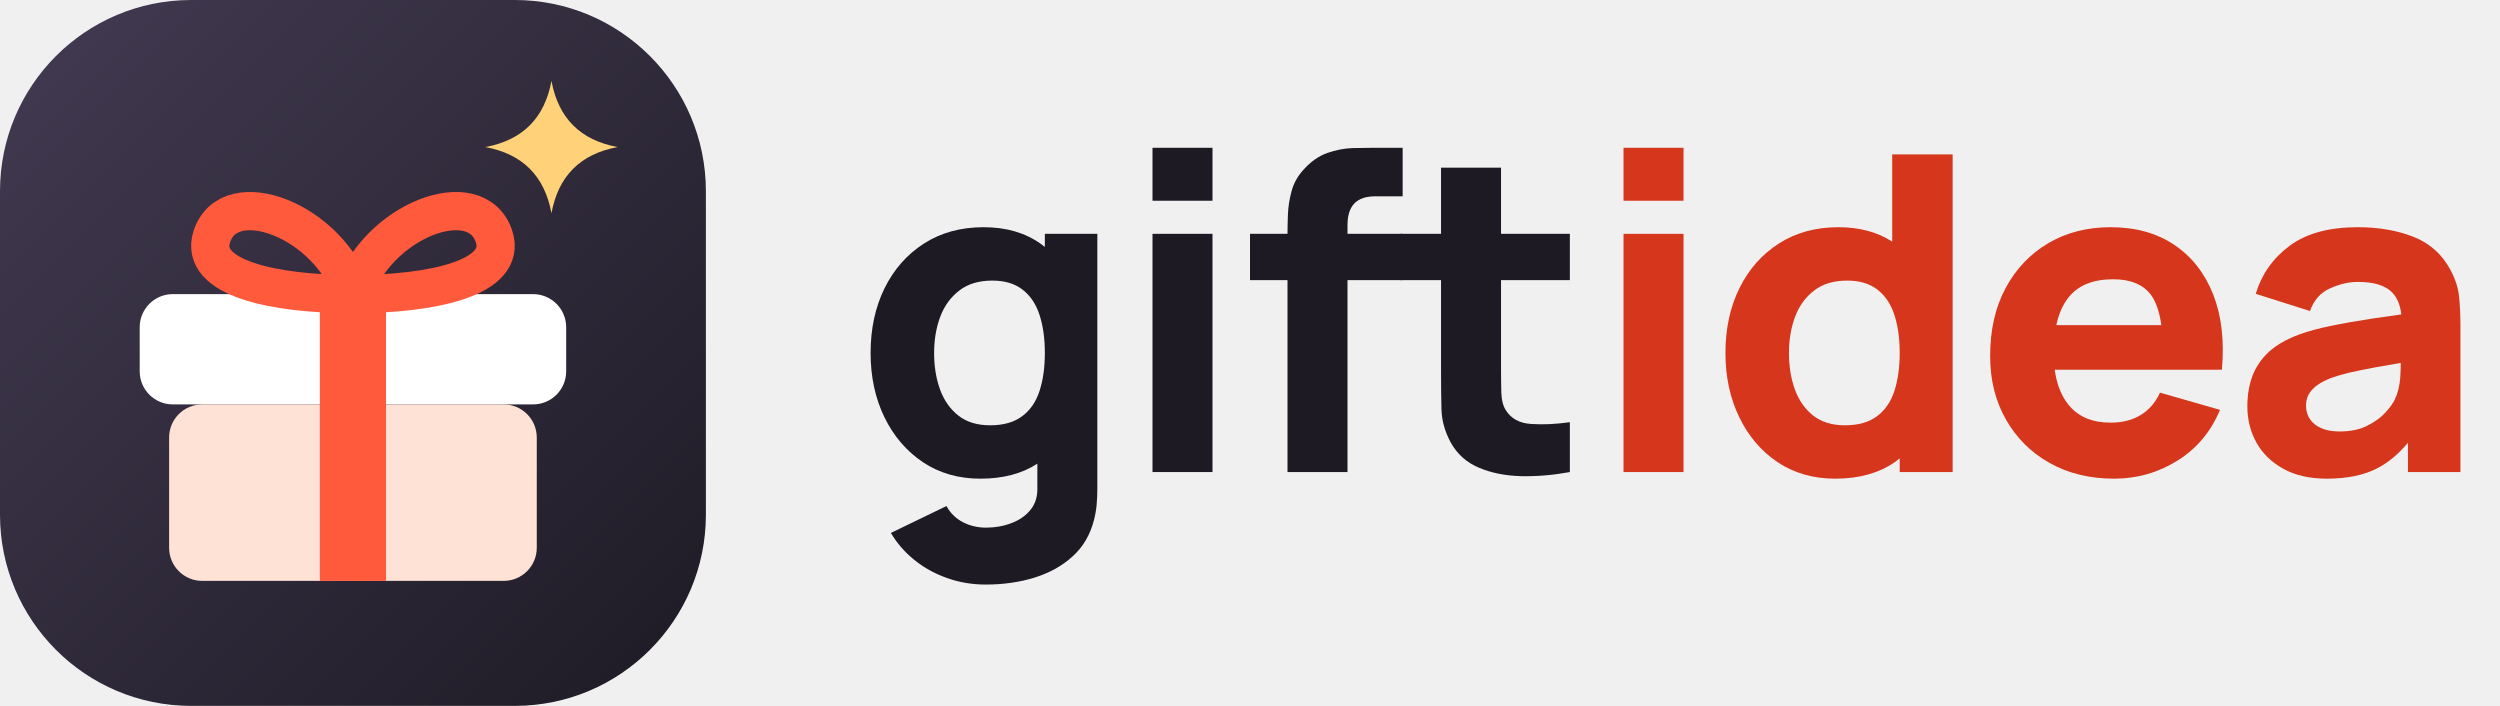
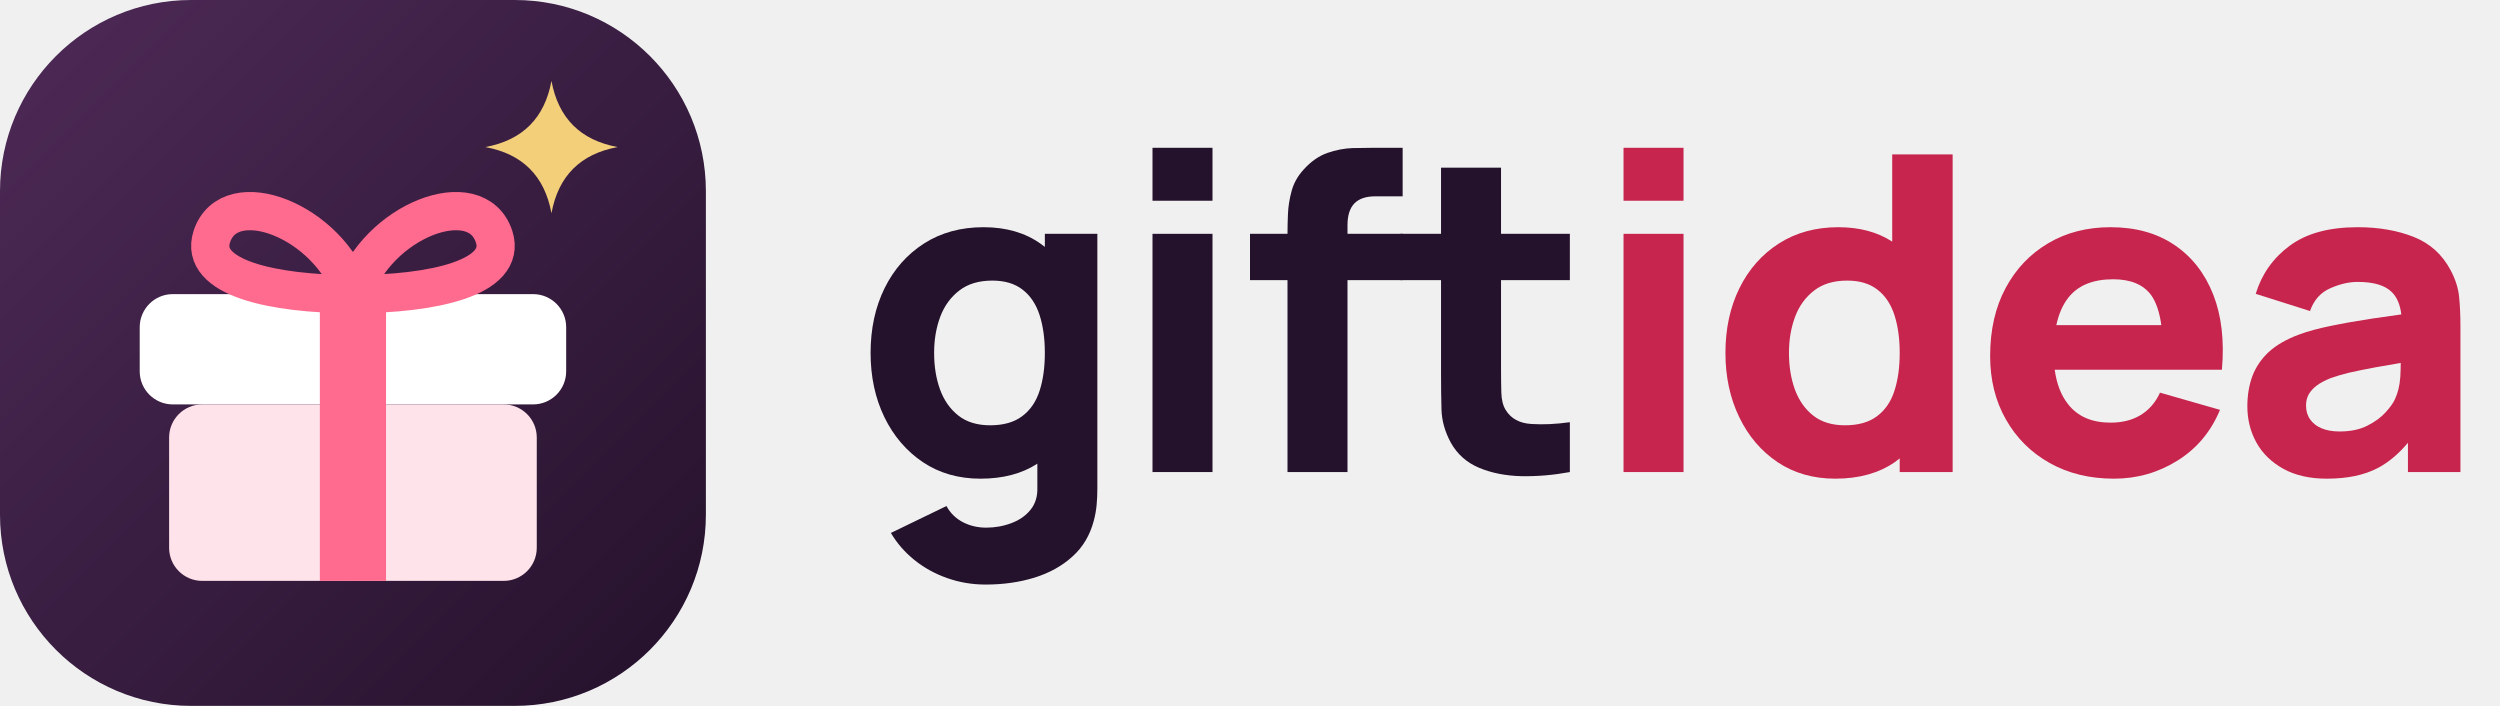
<svg xmlns="http://www.w3.org/2000/svg" viewBox="0 0 170 48">
  <defs>
    <linearGradient id="gi-bg" x1="0" y1="0" x2="48" y2="48" gradientUnits="userSpaceOnUse">
-       <stop offset="0" stop-color="#433b52" />
-       <stop offset="1" stop-color="#1d1a24" />
+       <stop offset="0" stop-color="#4e2a57" />
+       <stop offset="1" stop-color="#24112b" />
    </linearGradient>
  </defs>
  <rect width="48" height="48" rx="13" fill="url(#gi-bg)" />
  <rect x="9.5" y="20" width="29" height="7.5" rx="2.25" fill="#fff" />
-   <rect x="11.5" y="27.5" width="25" height="12" rx="2.25" fill="#ffe2d6" />
-   <rect x="21.75" y="20" width="4.5" height="19.5" fill="#ff5a3c" />
-   <path d="M24 20c-1.6-5-8.4-7.6-9.6-3.9-.9 2.8 4.2 3.9 9.6 3.9zM24 20c1.6-5 8.4-7.6 9.6-3.9.9 2.8-4.2 3.9-9.6 3.9z" fill="none" stroke="#ff5a3c" stroke-width="2.6" stroke-linejoin="round" />
-   <path d="M37.5 5.5q.7 3.8 4.5 4.5-3.8.7-4.5 4.5-.7-3.8-4.5-4.5 3.8-.7 4.5-4.5z" fill="#ffd27a" />
-   <g fill="#1d1a24">
+   <rect x="11.5" y="27.5" width="25" height="12" rx="2.25" fill="#ffe3ea" />
+   <rect x="21.75" y="20" width="4.5" height="19.5" fill="#ff6b8f" />
+   <path d="M24 20c-1.6-5-8.4-7.6-9.6-3.9-.9 2.8 4.2 3.9 9.6 3.9zM24 20c1.6-5 8.4-7.6 9.6-3.9.9 2.8-4.2 3.9-9.6 3.9z" fill="none" stroke="#ff6b8f" stroke-width="2.6" stroke-linejoin="round" />
+   <path d="M37.5 5.5q.7 3.8 4.5 4.5-3.8.7-4.5 4.5-.7-3.8-4.5-4.5 3.8-.7 4.5-4.5z" fill="#f3cf7a" />
+   <g fill="#24112b">
    <path d="M67.03 39.75Q65.65 39.75 64.41 39.31Q63.16 38.87 62.18 38.08Q61.20 37.29 60.58 36.24L64.36 34.41Q64.75 35.13 65.48 35.51Q66.20 35.88 67.06 35.88Q67.97 35.88 68.78 35.57Q69.59 35.27 70.08 34.66Q70.57 34.05 70.54 33.15L70.54 31.53Q68.97 32.55 66.67 32.55Q64.44 32.55 62.76 31.43Q61.08 30.30 60.14 28.37Q59.20 26.43 59.20 24Q59.20 21.53 60.15 19.60Q61.10 17.67 62.83 16.56Q64.56 15.45 66.88 15.45Q69.19 15.45 70.77 16.58Q70.91 16.68 71.05 16.79L71.05 15.90L74.62 15.90L74.62 33.21Q74.62 33.81 74.57 34.34Q74.52 34.88 74.38 35.40Q73.99 36.89 72.93 37.84Q71.88 38.80 70.34 39.28Q68.81 39.75 67.03 39.75M67.33 28.92Q68.69 28.92 69.51 28.30Q70.33 27.69 70.69 26.58Q71.05 25.47 71.05 24Q71.05 22.53 70.69 21.42Q70.33 20.31 69.54 19.70Q68.75 19.08 67.48 19.08Q66.11 19.08 65.24 19.75Q64.36 20.42 63.94 21.53Q63.52 22.65 63.52 24Q63.52 25.37 63.92 26.48Q64.33 27.60 65.17 28.26Q66.01 28.92 67.33 28.92" />
    <path d="M82.45 13.65L78.37 13.65L78.37 10.05L82.45 10.05L82.45 13.65M82.45 32.10L78.37 32.10L78.37 15.90L82.45 15.90" />
    <path d="M91.63 32.10L87.55 32.10L87.55 19.05L85 19.05L85 15.90L87.55 15.90Q87.55 15.30 87.58 14.57Q87.61 13.79 87.83 12.99Q88.04 12.20 88.63 11.55Q89.38 10.71 90.26 10.40Q91.13 10.10 91.96 10.07Q92.78 10.05 93.37 10.05L95.38 10.05L95.38 13.35L93.52 13.35Q92.56 13.35 92.09 13.84Q91.63 14.33 91.63 15.30L91.63 15.90L95.38 15.90L95.38 19.05L91.63 19.05" />
    <path d="M106.75 28.71L106.75 32.10Q105.07 32.41 103.46 32.38Q101.84 32.34 100.58 31.81Q99.31 31.28 98.65 30.09Q98.05 28.98 98.02 27.83Q97.99 26.69 97.99 25.23L97.99 19.05L95.23 19.05L95.23 15.90L97.99 15.90L97.99 11.40L102.07 11.40L102.07 15.90L106.75 15.90L106.75 19.05L102.07 19.05L102.07 24.99Q102.07 25.94 102.09 26.69Q102.11 27.45 102.40 27.90Q102.94 28.76 104.13 28.83Q105.31 28.91 106.75 28.71" />
  </g>
-   <g fill="#d6361b">
+   <g fill="#c7254e">
    <path d="M114.48 13.65L110.40 13.65L110.40 10.05L114.48 10.05L114.48 13.65M114.48 32.10L110.40 32.10L110.40 15.90L114.48 15.90" />
    <path d="M124.80 32.55Q122.56 32.55 120.88 31.43Q119.20 30.30 118.27 28.37Q117.33 26.43 117.33 24Q117.33 21.53 118.28 19.60Q119.23 17.67 120.96 16.56Q122.69 15.45 125.01 15.45Q127.16 15.45 128.67 16.43L128.67 10.50L132.78 10.50L132.78 32.10L129.18 32.10L129.18 31.17Q129.01 31.30 128.84 31.43Q127.21 32.55 124.80 32.55M125.46 28.92Q126.82 28.92 127.64 28.30Q128.46 27.69 128.82 26.58Q129.18 25.47 129.18 24Q129.18 22.53 128.82 21.42Q128.46 20.31 127.67 19.70Q126.88 19.08 125.61 19.08Q124.24 19.08 123.37 19.75Q122.49 20.42 122.07 21.53Q121.65 22.65 121.65 24Q121.65 25.37 122.05 26.48Q122.46 27.60 123.30 28.26Q124.14 28.92 125.46 28.92" />
    <path d="M143.76 32.55Q141.27 32.55 139.37 31.48Q137.47 30.41 136.40 28.52Q135.33 26.64 135.33 24.21Q135.33 21.55 136.38 19.59Q137.43 17.63 139.28 16.54Q141.12 15.45 143.52 15.45Q146.07 15.45 147.85 16.65Q149.64 17.85 150.50 20.03Q151.35 22.20 151.09 25.14L139.72 25.14Q139.92 26.60 140.64 27.50Q141.62 28.74 143.52 28.74Q144.72 28.74 145.57 28.22Q146.43 27.69 146.88 26.70L150.96 27.87Q150.04 30.09 148.07 31.32Q146.10 32.55 143.76 32.55M139.83 22.11L146.97 22.11Q146.79 20.79 146.28 20.07Q145.48 18.99 143.70 18.99Q141.62 18.99 140.64 20.25Q140.07 20.98 139.83 22.11" />
    <path d="M158.22 32.55Q156.48 32.55 155.27 31.88Q154.06 31.21 153.44 30.10Q152.82 28.98 152.82 27.63Q152.82 26.51 153.16 25.58Q153.51 24.65 154.28 23.93Q155.06 23.22 156.36 22.74Q157.26 22.41 158.50 22.16Q159.75 21.90 161.33 21.66Q162.25 21.53 163.29 21.38Q163.17 20.37 162.63 19.85Q161.94 19.17 160.32 19.17Q159.42 19.17 158.44 19.61Q157.47 20.04 157.08 21.15L153.39 19.98Q154 17.97 155.70 16.71Q157.40 15.45 160.32 15.45Q162.47 15.45 164.13 16.11Q165.80 16.77 166.65 18.39Q167.13 19.29 167.22 20.19Q167.31 21.09 167.31 22.20L167.31 32.10L163.74 32.10L163.74 30.11Q162.78 31.25 161.70 31.82Q160.32 32.55 158.22 32.55M159.09 29.34Q160.22 29.34 160.99 28.94Q161.76 28.55 162.22 28.04Q162.68 27.53 162.84 27.18Q163.16 26.52 163.22 25.64Q163.25 25.11 163.25 24.68Q162.24 24.86 161.52 24.98Q160.40 25.19 159.71 25.35Q159.02 25.52 158.49 25.71Q157.89 25.95 157.52 26.23Q157.16 26.51 156.98 26.84Q156.81 27.17 156.81 27.57Q156.81 28.13 157.09 28.52Q157.37 28.92 157.88 29.13Q158.38 29.34 159.09 29.34" />
  </g>
</svg>
